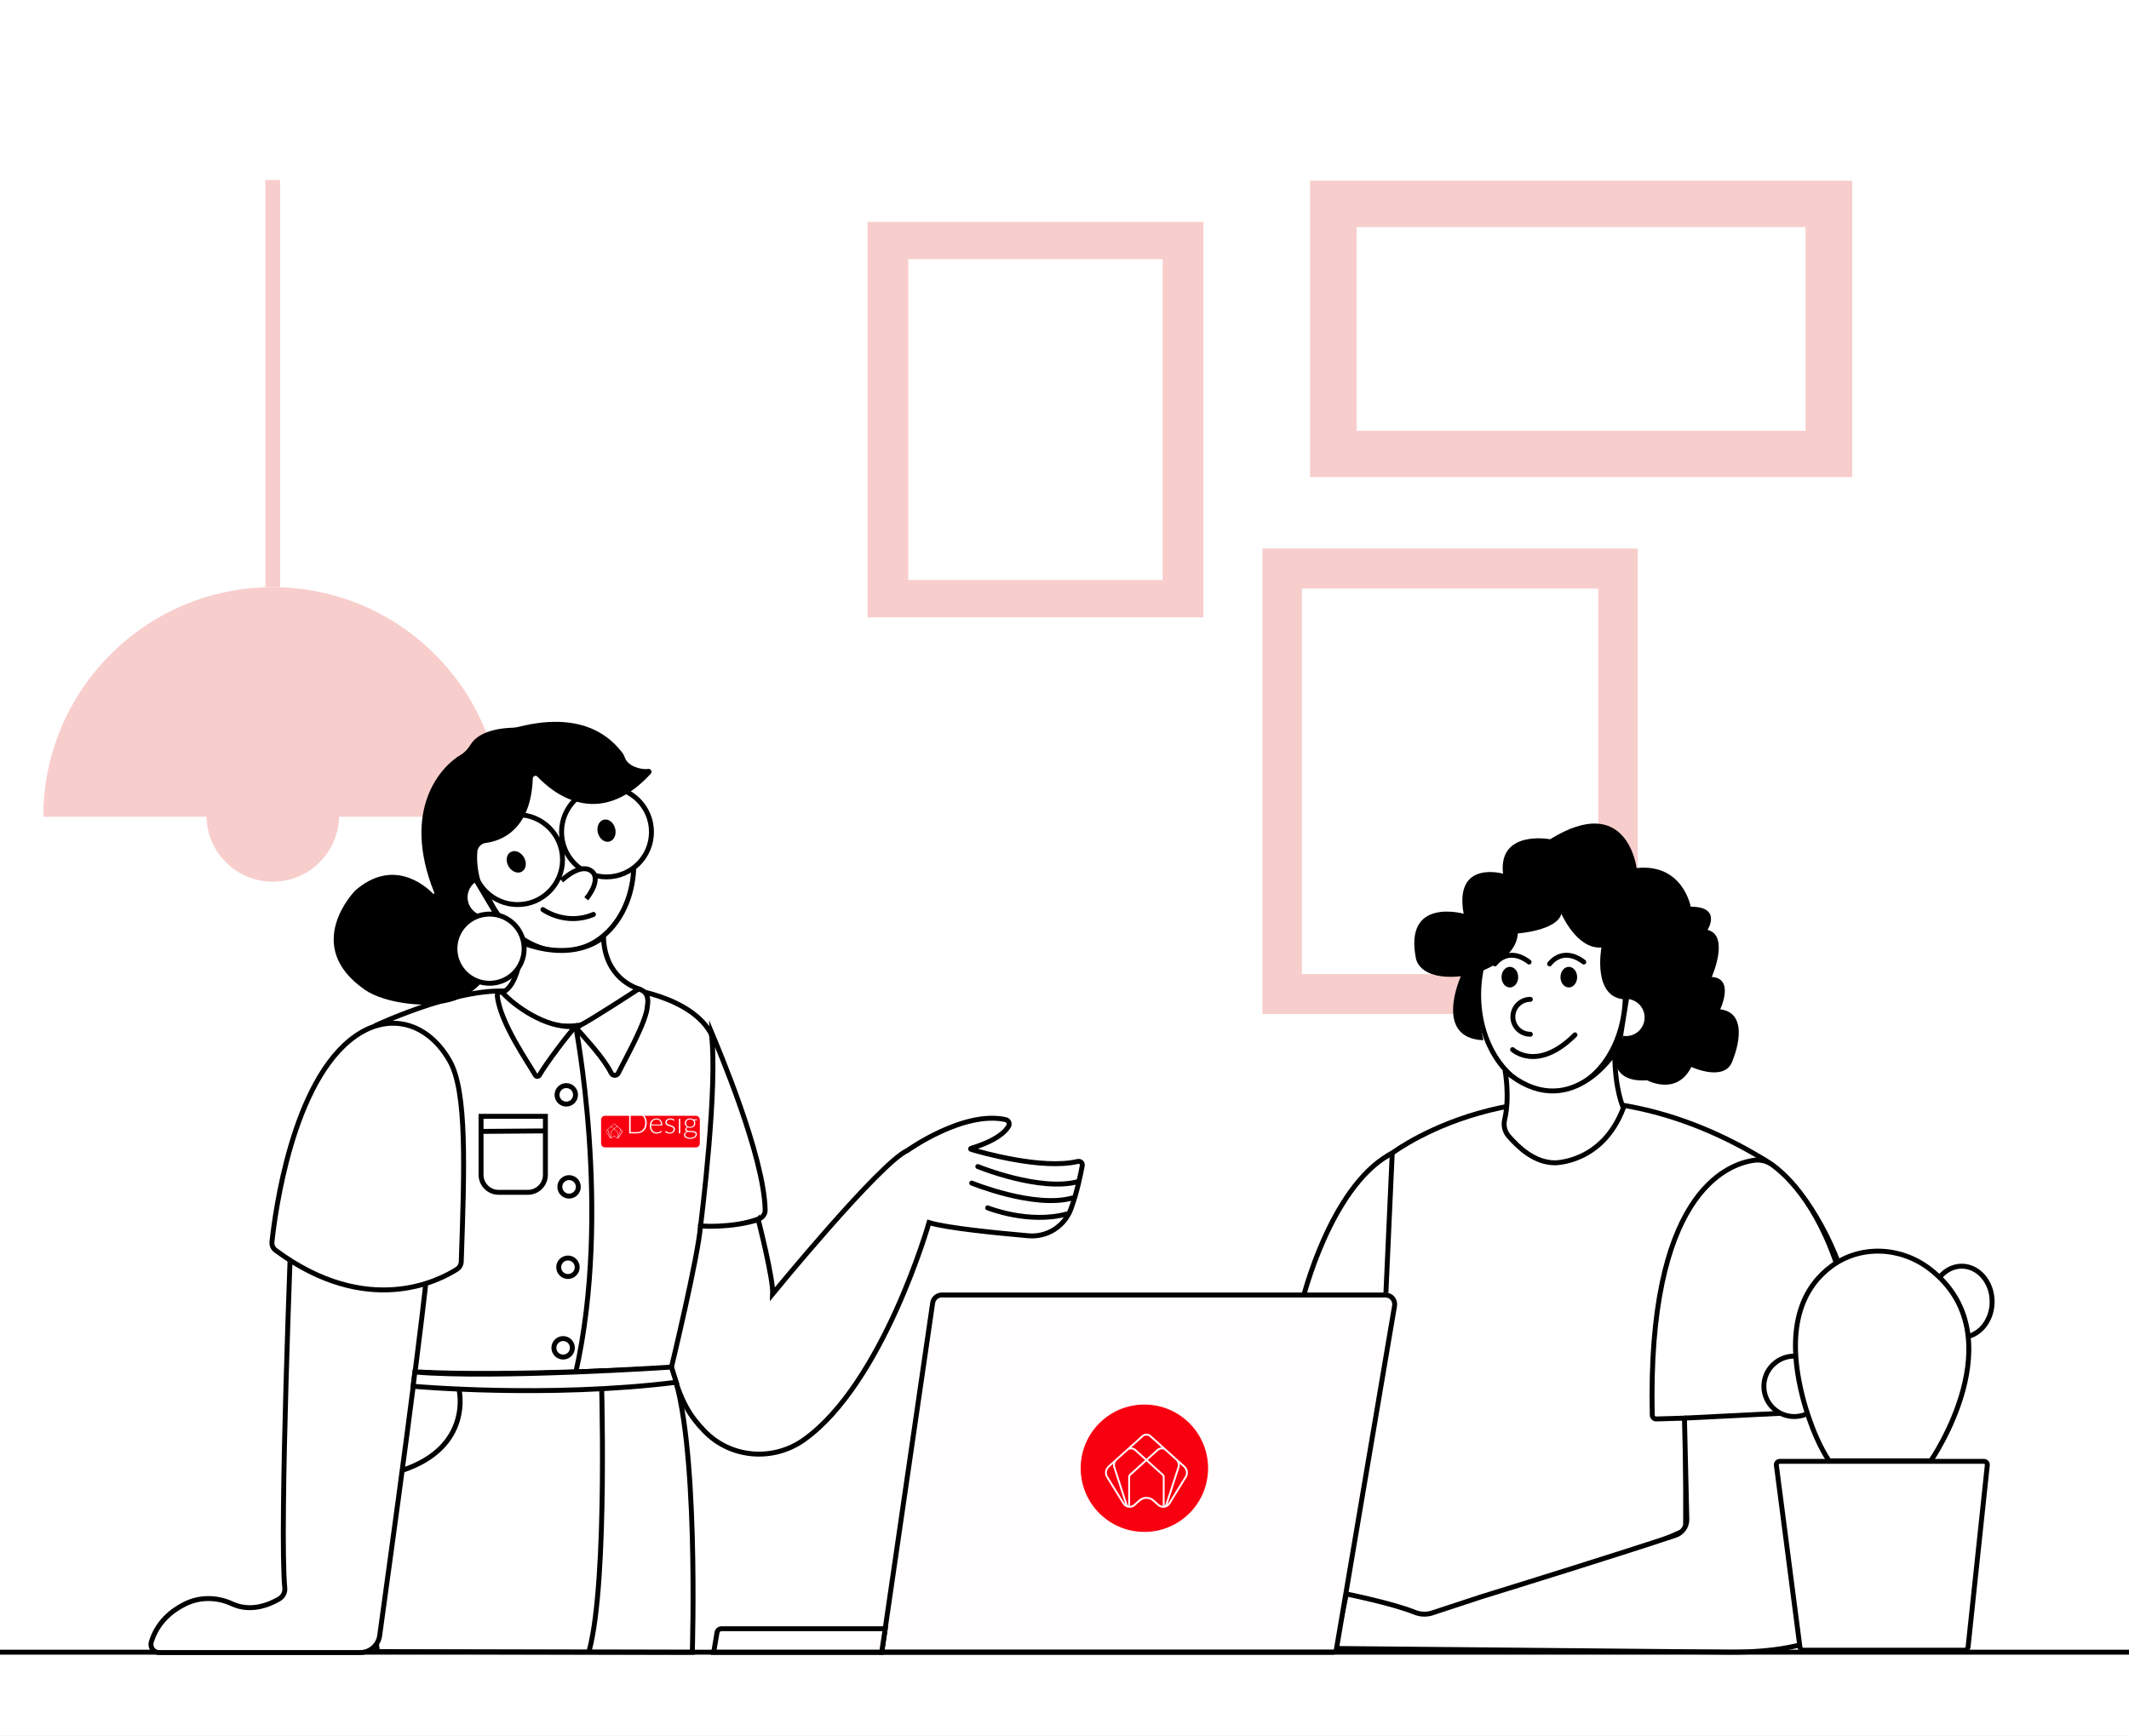
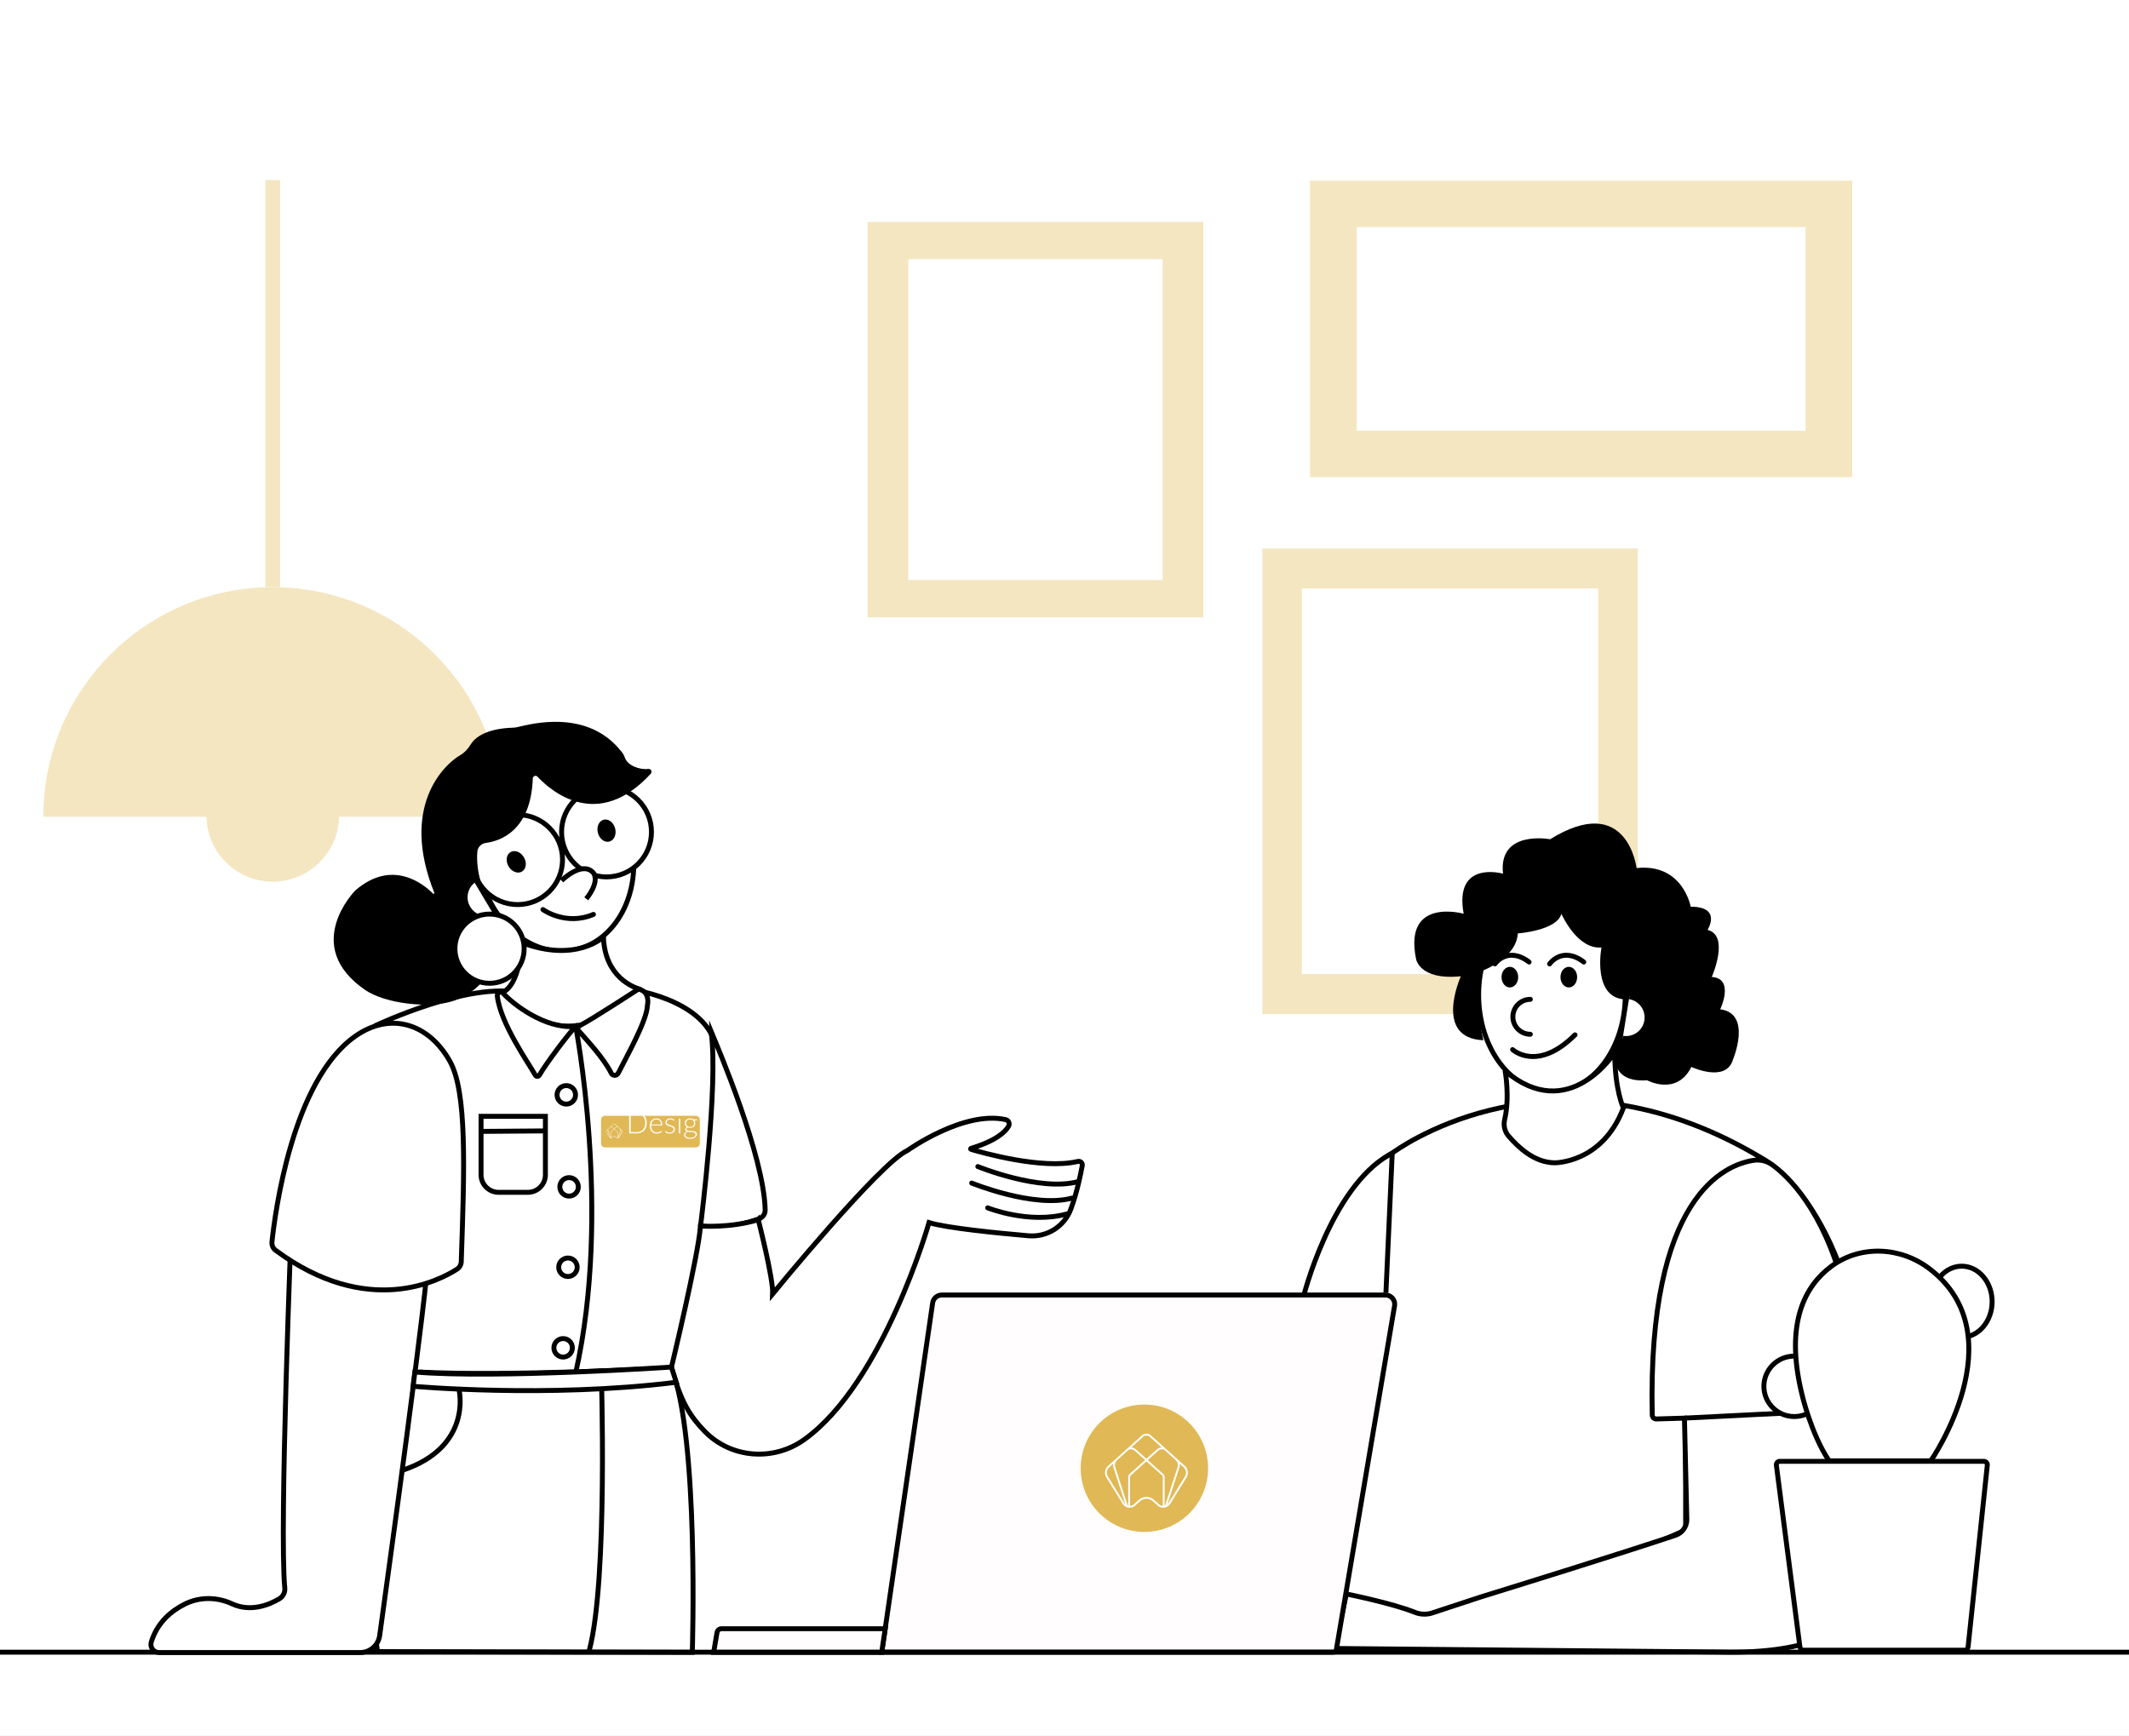
<svg xmlns="http://www.w3.org/2000/svg" width="260" height="212" viewBox="0 0 260 212" fill="none">
  <path d="M0 0H260V212H0V0Z" fill="white" />
  <path d="M45.952 125.232C45.952 125.232 57.528 119.787 63.573 121.328L77.209 120.887C77.209 120.887 87.967 122.37 87.543 129.574L84.863 168.048L46.634 173.014L45.952 125.235V125.232Z" fill="white" stroke="black" stroke-width="0.602" stroke-miterlimit="10" />
-   <path d="M200.007 123.867V67.004H154.17V123.867H200.007Z" fill="#F7CECC" />
+   <path d="M200.007 123.867V67.004H154.17V123.867H200.007Z" fill="#F4E6C1" />
  <path d="M195.183 118.975V71.894H158.992V118.975H195.183Z" fill="white" />
  <path d="M169.63 141.068C169.865 140.933 170.098 140.797 170.321 140.641C172.854 138.879 191.373 127.115 215.267 141.536C215.267 141.536 226.946 147.546 228.078 173.169H205.856V186.89L172.427 201.634L159.501 201.758L159.142 158.545C159.142 158.545 162.449 145.172 169.633 141.071L169.63 141.068Z" fill="white" stroke="black" stroke-width="0.602" stroke-miterlimit="10" />
-   <path d="M226.196 22.073H159.987V58.279H226.196V22.073Z" fill="#F7CECC" />
-   <path d="M146.96 27.105H105.948V75.407H146.96V27.105Z" fill="#F7CECC" />
+   <path d="M226.196 22.073H159.987V58.279H226.196V22.073Z" fill="#F4E6C1" />
+   <path d="M146.96 27.105H105.948V75.407H146.96V27.105Z" fill="#F4E6C1" />
  <path d="M141.982 31.655H110.925V70.858H141.982V31.655Z" fill="white" />
  <path d="M220.5 27.734H165.682V52.619H220.5V27.734Z" fill="white" />
-   <path d="M61.329 99.77C61.329 84.282 48.785 71.726 33.308 71.726C17.831 71.726 5.287 84.282 5.287 99.77H61.326H61.329Z" fill="#F7CECC" />
-   <path d="M41.41 99.6C41.41 104.074 37.782 107.699 33.311 107.699C28.839 107.699 25.212 104.071 25.212 99.6H41.41Z" fill="#F7CECC" />
-   <path d="M33.311 71.723V22" stroke="#F7CECC" stroke-width="1.806" stroke-miterlimit="10" />
+   <path d="M61.329 99.77C61.329 84.282 48.785 71.726 33.308 71.726C17.831 71.726 5.287 84.282 5.287 99.77H61.326H61.329Z" fill="#F4E6C1" />
+   <path d="M41.41 99.6C41.41 104.074 37.782 107.699 33.311 107.699C28.839 107.699 25.212 104.071 25.212 99.6H41.41Z" fill="#F4E6C1" />
+   <path d="M33.311 71.723V22" stroke="#F4E6C1" stroke-width="1.806" stroke-miterlimit="10" />
  <path d="M70.089 116.048C75.208 115.052 78.364 109.135 77.138 102.832C75.912 96.529 70.767 92.227 65.648 93.223C60.529 94.219 57.373 100.136 58.599 106.439C59.825 112.742 64.969 117.044 70.089 116.048Z" fill="white" stroke="black" stroke-width="0.602" stroke-miterlimit="10" />
  <path d="M63.7 115.142C63.7 115.142 63.612 120.443 61.179 121.311C61.179 121.311 68.648 130.627 78.168 120.958C78.206 120.919 78.192 120.852 78.139 120.834C77.436 120.634 73.852 119.381 73.694 114.444C73.694 114.444 70.39 117.66 63.7 115.139V115.142Z" fill="white" stroke="black" stroke-width="0.602" stroke-miterlimit="10" />
  <path d="M51.103 167.595C51.103 167.595 43.413 183.04 46.096 201.747L84.546 201.835C84.546 201.835 85.393 175.473 81.98 167.092C81.98 167.092 62.22 168.177 51.1 167.595H51.103Z" fill="white" stroke="black" stroke-width="0.602" stroke-miterlimit="10" />
  <path d="M73.417 167.154C73.417 167.154 74.282 193.009 71.955 201.632L73.417 167.154Z" fill="white" />
  <path d="M73.417 167.154C73.417 167.154 74.282 193.009 71.955 201.632" stroke="black" stroke-width="0.602" stroke-miterlimit="10" />
  <path d="M86.911 126.147C87.611 127.836 93.304 141.162 93.445 147.793C93.454 148.27 93.168 148.699 92.721 148.867C91.445 149.341 88.609 150.188 85.573 149.758C85.561 149.758 85.552 149.747 85.552 149.735C85.643 149.064 87.714 132.563 86.864 126.162C86.861 126.132 86.899 126.124 86.911 126.15V126.147Z" fill="white" stroke="black" stroke-width="0.602" stroke-miterlimit="10" />
  <path d="M92.6 148.985C92.6 148.985 94.448 156.201 94.36 158.049C94.36 158.049 107.471 142.033 110.816 140.536C110.816 140.536 117.677 135.617 122.822 136.767C123.184 136.847 123.352 137.262 123.166 137.579C122.772 138.256 121.666 139.341 118.58 140.277C118.524 140.295 118.518 140.374 118.577 140.392C119.842 140.771 127.267 142.901 131.627 141.871C131.942 141.798 132.227 142.06 132.171 142.377C131.968 143.478 131.512 145.702 130.786 147.667C129.997 149.806 127.873 151.15 125.602 150.953C121.854 150.626 115.567 150.006 113.455 149.341C113.455 149.341 107.895 168.901 98.231 175.838C94.457 178.547 89.247 178.153 86.022 174.802C84.293 173.005 83.16 171.313 82.001 166.998C82.001 166.998 85.272 153.433 85.546 149.759C85.546 149.759 89.164 150.044 92.597 148.988L92.6 148.985Z" fill="white" stroke="black" stroke-width="0.602" stroke-miterlimit="10" />
  <path d="M189.531 133.372C194.477 133.372 198.486 128.067 198.486 121.523C198.486 114.978 194.477 109.673 189.531 109.673C184.585 109.673 180.576 114.978 180.576 121.523C180.576 128.067 184.585 133.372 189.531 133.372Z" fill="white" stroke="black" stroke-width="0.602" stroke-miterlimit="10" />
  <path d="M170.024 140.853L169.253 157.916" stroke="black" stroke-width="0.602" stroke-miterlimit="10" />
  <path d="M186.889 126.338C185.713 126.338 184.757 125.385 184.757 124.206C184.757 123.026 185.71 122.073 186.889 122.073" stroke="black" stroke-width="0.602" stroke-miterlimit="10" stroke-linecap="round" />
  <path d="M191.587 120.619C192.15 120.619 192.605 120.055 192.605 119.36C192.605 118.665 192.15 118.101 191.587 118.101C191.025 118.101 190.57 118.665 190.57 119.36C190.57 120.055 191.025 120.619 191.587 120.619Z" fill="black" />
  <path d="M184.389 120.619C184.951 120.619 185.407 120.055 185.407 119.36C185.407 118.665 184.951 118.101 184.389 118.101C183.827 118.101 183.371 118.665 183.371 119.36C183.371 120.055 183.827 120.619 184.389 120.619Z" fill="black" />
  <path d="M182.562 117.745C182.562 117.745 184.092 115.518 186.736 117.513" stroke="black" stroke-width="0.602" stroke-miterlimit="10" stroke-linecap="round" />
  <path d="M189.243 117.745C189.243 117.745 190.773 115.518 193.417 117.513" stroke="black" stroke-width="0.602" stroke-miterlimit="10" stroke-linecap="round" />
-   <path d="M84.987 136.299H73.882C73.618 136.299 73.405 136.513 73.405 136.776V139.679C73.405 139.943 73.618 140.156 73.882 140.156H84.987C85.25 140.156 85.464 139.943 85.464 139.679V136.776C85.464 136.513 85.25 136.299 84.987 136.299Z" fill="#F90011" />
+   <path d="M84.987 136.299H73.882C73.618 136.299 73.405 136.513 73.405 136.776V139.679C73.405 139.943 73.618 140.156 73.882 140.156H84.987C85.25 140.156 85.464 139.943 85.464 139.679V136.776C85.464 136.513 85.25 136.299 84.987 136.299Z" fill="#E0B855" />
  <path d="M225.11 157.131C222.589 147.679 218.35 143.678 216.443 142.292C215.793 141.821 214.99 141.618 214.196 141.733C210.695 142.239 201.181 146.072 201.778 172.858C201.784 173.122 202.008 173.337 202.272 173.328L205.709 173.228L206.003 185.643C205.985 186.505 205.432 187.264 204.614 187.538C197.936 189.779 184.151 194.048 180.856 195.066L174.79 197.06C174.122 197.246 173.413 197.201 172.769 196.943C170.006 195.828 164.417 194.707 164.417 194.707L163.025 201.364L209.986 201.8C222.224 202.108 225.028 198.378 225.028 198.378C228.125 194.042 224.254 173.284 224.254 173.284" fill="white" />
  <path d="M225.11 157.131C222.589 147.679 218.35 143.678 216.443 142.292C215.793 141.821 214.99 141.618 214.196 141.733C210.695 142.239 201.181 146.072 201.778 172.858C201.784 173.122 202.008 173.337 202.272 173.328L205.709 173.228L206.003 185.643C205.985 186.505 205.432 187.264 204.614 187.538C197.936 189.779 184.151 194.048 180.856 195.066L174.79 197.06C174.122 197.246 173.413 197.201 172.769 196.943C170.006 195.828 164.417 194.707 164.417 194.707L163.025 201.364L209.986 201.8C222.224 202.108 225.028 198.378 225.028 198.378C228.125 194.042 224.254 173.284 224.254 173.284" stroke="black" stroke-width="0.602" stroke-miterlimit="10" />
  <path d="M107.683 201.82L113.899 159.154C113.979 158.598 114.455 158.187 115.017 158.187H169.194C169.894 158.187 170.427 158.816 170.309 159.507L163.196 201.517C163.166 201.693 163.013 201.82 162.837 201.82H107.686H107.683Z" fill="#FFFDFD" stroke="black" stroke-width="0.602" stroke-miterlimit="10" />
  <path d="M107.671 201.841H87.155L87.564 199.417C87.608 199.149 87.843 198.952 88.114 198.952H108.107L107.671 201.841Z" fill="#FFFDFD" stroke="black" stroke-width="0.602" stroke-miterlimit="10" />
  <path d="M197.542 126.55C197.542 126.55 195.394 132.387 201.148 131.957C201.148 131.957 204.755 133.931 206.556 130.327C206.556 130.327 210.762 132.301 211.621 129.468C211.621 129.468 214.025 123.802 210.077 123.287C210.077 123.287 211.88 119.51 209.047 119.339C209.047 119.339 211.28 114.274 208.533 113.588C208.533 113.588 210.336 110.755 206.473 110.755C206.473 110.755 205.529 105.433 199.863 106.034C199.863 106.034 198.748 96.675 189.305 102.515C189.305 102.515 182.953 101.312 183.553 106.722C183.553 106.722 177.543 105.004 178.746 111.614C178.746 111.614 171.451 109.555 172.91 117.021C172.91 117.021 173.169 119.769 178.405 119.254C178.405 119.254 174.972 126.809 181.153 127.068C181.153 127.068 179.95 121.746 180.638 118.739C180.638 118.739 185.189 117.195 185.36 114.018C185.36 114.018 190.167 113.674 190.681 111.614C190.681 111.614 192.57 115.992 195.574 115.736C195.574 115.736 194.37 122.087 198.666 122.087C198.666 122.087 198.751 125.091 197.551 126.55H197.542Z" fill="black" />
  <path d="M0 201.817H260" stroke="black" stroke-width="0.602" stroke-miterlimit="10" />
  <path d="M183.812 130.819C183.812 130.819 184.403 133.993 183.753 136.75C183.583 137.476 183.759 138.235 184.251 138.797C185.471 140.195 187.389 142.007 189.846 142.039C189.846 142.039 195.709 142.116 198.254 135.329C198.254 135.329 197.198 133.178 197.198 128.56C197.198 128.56 191.635 137.42 183.812 130.822V130.819Z" fill="white" stroke="black" stroke-width="0.602" stroke-miterlimit="10" />
  <path d="M198.166 126.826C199.566 127.053 200.887 126.1 201.113 124.697C201.34 123.296 200.387 121.975 198.983 121.749" fill="white" />
  <path d="M198.166 126.826C199.566 127.053 200.887 126.1 201.113 124.697C201.34 123.296 200.387 121.975 198.983 121.749" stroke="black" stroke-width="0.602" stroke-miterlimit="10" />
  <path d="M63.209 110.497C66.24 110.497 68.698 108.039 68.698 105.007C68.698 101.975 66.24 99.518 63.209 99.518C60.177 99.518 57.719 101.975 57.719 105.007C57.719 108.039 60.177 110.497 63.209 110.497Z" fill="white" stroke="black" stroke-width="0.602" stroke-miterlimit="10" />
  <path d="M74.07 107.116C77.102 107.116 79.559 104.658 79.559 101.627C79.559 98.595 77.102 96.137 74.07 96.137C71.038 96.137 68.58 98.595 68.58 101.627C68.58 104.658 71.038 107.116 74.07 107.116Z" fill="white" stroke="black" stroke-width="0.602" stroke-miterlimit="10" />
  <path d="M63.735 106.47C64.256 106.17 64.369 105.391 63.988 104.731C63.607 104.071 62.876 103.78 62.355 104.081C61.835 104.381 61.722 105.16 62.103 105.82C62.484 106.48 63.215 106.771 63.735 106.47Z" fill="black" />
  <path d="M74.417 102.801C74.999 102.649 75.314 101.928 75.122 101.191C74.93 100.454 74.303 99.979 73.721 100.13C73.14 100.282 72.824 101.002 73.016 101.74C73.208 102.477 73.835 102.952 74.417 102.801Z" fill="black" />
  <path d="M65.636 94.872C67.398 96.74 73.028 101.521 79.471 94.516C79.695 94.272 79.498 93.881 79.171 93.925C78.159 94.063 76.641 93.534 76.309 92.542C76.223 92.292 76.094 92.057 75.926 91.851C74.891 90.571 71.646 86.676 63.306 88.791C63.07 88.85 62.829 88.889 62.585 88.894C61.579 88.915 58.561 89.13 57.452 90.977C57.145 91.489 56.739 91.93 56.225 92.231C54.095 93.469 48.864 98.647 53.036 109.049C53.074 109.146 52.956 109.228 52.883 109.155C51.727 107.993 47.905 104.86 43.389 108.77C43.389 108.77 36.732 115.492 44.569 120.911C47.064 122.634 52.553 123.232 55.422 122.243C58.293 121.255 61.205 118.704 60.87 112.376L59.27 109.414C59.27 109.414 58.066 106.69 58.293 104.042C58.34 103.486 58.767 103.042 59.322 102.968C61.061 102.742 64.838 101.512 65.065 95.096C65.077 94.796 65.439 94.655 65.642 94.869L65.636 94.872Z" fill="black" />
-   <path d="M139.755 187.126C144.051 187.126 147.534 183.643 147.534 179.348C147.534 175.052 144.051 171.569 139.755 171.569C135.459 171.569 131.977 175.052 131.977 179.348C131.977 183.643 135.459 187.126 139.755 187.126Z" fill="#F90011" />
+   <path d="M139.755 187.126C144.051 187.126 147.534 183.643 147.534 179.348C147.534 175.052 144.051 171.569 139.755 171.569C135.459 171.569 131.977 175.052 131.977 179.348C131.977 183.643 135.459 187.126 139.755 187.126Z" fill="#E0B855" />
  <path d="M119.415 142.498C119.415 142.498 127.017 145.61 131.686 144.331L119.415 142.498Z" fill="white" />
  <path d="M119.415 142.498C119.415 142.498 127.017 145.61 131.686 144.331" stroke="black" stroke-width="0.602" stroke-miterlimit="10" stroke-linecap="round" />
  <path d="M118.668 144.513C118.668 144.513 126.27 147.626 130.938 146.346L118.668 144.513Z" fill="white" />
  <path d="M118.668 144.513C118.668 144.513 126.27 147.626 130.938 146.346" stroke="black" stroke-width="0.602" stroke-miterlimit="10" stroke-linecap="round" />
  <path d="M120.618 147.54C120.618 147.54 125.634 149.564 130.306 148.282L120.618 147.54Z" fill="white" />
  <path d="M120.618 147.54C120.618 147.54 125.634 149.564 130.306 148.282" stroke="black" stroke-width="0.602" stroke-miterlimit="10" stroke-linecap="round" />
  <path d="M35.602 149.164C35.602 149.164 34.093 186.869 34.779 193.983C34.832 194.518 34.561 195.033 34.096 195.307C32.931 195.995 30.645 196.978 28.327 195.907C26.5 195.06 24.388 195.039 22.585 195.936C20.92 196.766 19.216 198.175 18.475 200.567C18.275 201.208 18.749 201.861 19.419 201.861C23.782 201.861 38.494 201.861 43.99 201.861C45.19 201.861 46.205 200.976 46.367 199.784C47.523 191.297 51.986 159.399 52.533 151.217C52.533 151.217 41.754 153.1 35.608 149.158L35.602 149.164Z" fill="white" stroke="black" stroke-width="0.602" stroke-miterlimit="10" />
  <path d="M68.577 107.569C68.577 107.569 71.007 105.163 72.384 106.537C72.384 106.537 73.452 107.422 71.599 109.793" fill="white" />
  <path d="M68.577 107.569C68.577 107.569 71.007 105.163 72.384 106.537C72.384 106.537 73.452 107.422 71.599 109.793" stroke="black" stroke-width="0.602" stroke-miterlimit="10" />
  <path d="M75.408 139.038H75.405C75.358 139.038 75.311 139.021 75.276 138.988L75.158 138.882C75.117 138.844 75.061 138.824 75.005 138.824C74.949 138.824 74.893 138.844 74.852 138.882L74.735 138.988C74.696 139.021 74.649 139.038 74.599 139.038H74.585C74.585 139.038 74.585 139.038 74.582 139.038C74.573 139.038 74.564 139.038 74.558 139.032H74.552L74.537 139.027C74.499 139.009 74.467 138.985 74.446 138.95C74.373 138.835 74.246 138.626 74.055 138.318C73.999 138.226 74.017 138.112 74.096 138.041L74.908 137.309C74.967 137.256 75.064 137.256 75.123 137.309L75.935 138.041C76.014 138.112 76.029 138.229 75.976 138.318C75.791 138.615 75.655 138.835 75.585 138.95C75.564 138.982 75.535 139.009 75.496 139.027C75.496 139.027 75.496 139.027 75.494 139.027L75.476 139.032C75.476 139.032 75.47 139.032 75.467 139.032C75.458 139.032 75.449 139.035 75.444 139.038C75.444 139.038 75.444 139.038 75.441 139.038H75.426H75.408ZM75.002 137.926L74.626 138.265C74.626 138.265 74.617 138.276 74.614 138.285C74.614 138.291 74.614 138.297 74.614 138.303V138.991C74.649 138.991 74.679 138.977 74.705 138.953L74.823 138.847C74.873 138.803 74.938 138.776 75.005 138.776C75.073 138.776 75.138 138.803 75.188 138.847L75.305 138.953C75.332 138.977 75.364 138.988 75.397 138.991V138.303C75.397 138.303 75.397 138.285 75.391 138.279C75.391 138.273 75.385 138.27 75.382 138.268L75.005 137.929L75.002 137.926ZM74.555 138.985C74.555 138.985 74.561 138.985 74.567 138.985V138.3C74.567 138.3 74.567 138.276 74.573 138.265C74.579 138.253 74.585 138.241 74.596 138.232L74.97 137.897L74.726 137.676C74.726 137.676 74.705 137.659 74.693 137.653C74.693 137.653 74.688 137.653 74.685 137.65C74.682 137.65 74.679 137.65 74.676 137.647C74.673 137.647 74.67 137.647 74.667 137.647C74.664 137.647 74.661 137.647 74.658 137.647C74.652 137.647 74.652 137.647 74.649 137.647C74.643 137.647 74.643 137.647 74.64 137.647L74.585 137.659L74.305 137.909L74.302 137.912C74.299 137.915 74.293 137.92 74.29 137.926L74.281 137.941C74.281 137.941 74.279 137.947 74.276 137.95C74.276 137.953 74.273 137.959 74.27 137.962C74.27 137.965 74.27 137.967 74.267 137.97L74.261 137.985C74.261 137.985 74.261 137.991 74.261 137.994C74.261 138.006 74.261 138.015 74.261 138.026V138.035L74.246 138.041H74.261C74.261 138.041 74.267 138.068 74.27 138.079L74.567 138.994L74.555 138.985ZM75.035 137.897L75.408 138.232C75.408 138.232 75.423 138.25 75.429 138.259C75.435 138.273 75.438 138.288 75.438 138.303V138.988C75.438 138.988 75.447 138.988 75.449 138.988L75.747 138.073C75.747 138.073 75.747 138.068 75.749 138.062C75.749 138.056 75.749 138.053 75.749 138.05V138.017C75.749 138.017 75.752 137.997 75.749 137.988C75.749 137.985 75.749 137.982 75.749 137.979C75.744 137.956 75.735 137.935 75.72 137.917C75.72 137.915 75.714 137.912 75.711 137.909C75.711 137.909 75.708 137.906 75.705 137.903L75.423 137.65V137.635L75.417 137.65L75.37 137.641H75.361H75.349C75.349 137.641 75.344 137.641 75.341 137.644C75.335 137.644 75.332 137.644 75.329 137.644C75.326 137.644 75.323 137.644 75.32 137.647C75.305 137.653 75.291 137.662 75.276 137.673L75.032 137.894L75.035 137.897ZM75.797 137.982C75.797 137.982 75.797 138 75.797 138.012V138.02C75.797 138.02 75.797 138.029 75.797 138.035V138.05C75.797 138.05 75.794 138.059 75.794 138.062C75.794 138.07 75.788 138.079 75.785 138.088L75.502 138.956C75.502 138.956 75.52 138.935 75.529 138.924C75.602 138.809 75.738 138.588 75.92 138.291C75.964 138.22 75.95 138.126 75.888 138.07L75.794 137.985L75.797 137.982ZM74.205 137.982L74.111 138.067C74.049 138.123 74.034 138.218 74.079 138.288C74.27 138.597 74.399 138.806 74.47 138.921C74.47 138.921 74.484 138.944 74.496 138.953L74.214 138.085C74.214 138.085 74.214 138.082 74.214 138.079L74.205 138.047C74.205 138.047 74.205 138.041 74.205 138.038V138.02C74.205 138.02 74.205 138.017 74.205 138.015V138.006C74.205 138.006 74.205 137.988 74.205 137.982ZM74.638 137.594C74.638 137.594 74.652 137.594 74.661 137.594H74.664C74.664 137.594 74.673 137.594 74.676 137.597H74.679C74.679 137.597 74.688 137.6 74.69 137.603C74.699 137.603 74.702 137.609 74.708 137.612C74.714 137.614 74.717 137.617 74.723 137.62H74.726C74.726 137.62 74.732 137.626 74.735 137.629H74.737C74.737 137.629 74.746 137.638 74.749 137.641L74.999 137.865L75.249 137.641C75.249 137.641 75.255 137.635 75.258 137.632H75.261C75.261 137.632 75.264 137.626 75.267 137.623L75.293 137.609C75.293 137.609 75.302 137.606 75.305 137.603L75.332 137.594H75.338H75.344C75.344 137.594 75.349 137.594 75.355 137.594H75.358C75.358 137.594 75.361 137.594 75.364 137.594L75.079 137.335C75.038 137.297 74.967 137.297 74.926 137.335L74.64 137.594H74.638Z" fill="white" />
  <path d="M78.986 137.165C78.986 137.363 78.956 137.54 78.897 137.698C78.838 137.856 78.755 137.99 78.648 138.101C78.541 138.211 78.412 138.296 78.261 138.355C78.112 138.414 77.947 138.444 77.767 138.444H76.833V135.889H77.767C77.947 135.889 78.112 135.918 78.261 135.977C78.412 136.036 78.541 136.121 78.648 136.232C78.755 136.342 78.838 136.477 78.897 136.634C78.956 136.792 78.986 136.969 78.986 137.165ZM78.794 137.165C78.794 136.987 78.769 136.828 78.72 136.688C78.671 136.549 78.601 136.431 78.511 136.335C78.42 136.238 78.312 136.165 78.186 136.114C78.059 136.064 77.92 136.038 77.767 136.038H77.019V138.294H77.767C77.92 138.294 78.059 138.268 78.186 138.218C78.312 138.167 78.42 138.094 78.511 137.998C78.601 137.901 78.671 137.783 78.72 137.644C78.769 137.504 78.794 137.345 78.794 137.165ZM80.728 137.364C80.728 137.267 80.714 137.181 80.686 137.106C80.66 137.029 80.622 136.964 80.573 136.911C80.523 136.858 80.464 136.817 80.396 136.79C80.328 136.761 80.254 136.746 80.172 136.746C80.079 136.746 79.996 136.761 79.923 136.79C79.849 136.818 79.785 136.86 79.731 136.914C79.678 136.968 79.635 137.033 79.603 137.109C79.57 137.185 79.549 137.27 79.538 137.364H80.728ZM79.529 137.474V137.508C79.529 137.643 79.545 137.762 79.576 137.864C79.607 137.966 79.652 138.052 79.71 138.122C79.767 138.191 79.837 138.243 79.919 138.277C80.001 138.312 80.092 138.33 80.194 138.33C80.284 138.33 80.362 138.32 80.428 138.301C80.494 138.28 80.55 138.258 80.594 138.234C80.64 138.209 80.676 138.187 80.703 138.167C80.729 138.147 80.748 138.137 80.76 138.137C80.776 138.137 80.788 138.143 80.797 138.155L80.844 138.212C80.815 138.249 80.776 138.282 80.728 138.314C80.681 138.345 80.628 138.372 80.569 138.395C80.511 138.417 80.449 138.434 80.381 138.447C80.315 138.46 80.248 138.467 80.181 138.467C80.058 138.467 79.946 138.446 79.845 138.404C79.744 138.361 79.657 138.298 79.585 138.216C79.513 138.134 79.457 138.034 79.417 137.916C79.379 137.797 79.359 137.661 79.359 137.508C79.359 137.379 79.377 137.261 79.413 137.153C79.451 137.043 79.504 136.949 79.572 136.871C79.642 136.791 79.727 136.729 79.827 136.685C79.928 136.64 80.042 136.618 80.17 136.618C80.271 136.618 80.365 136.635 80.452 136.67C80.538 136.705 80.614 136.756 80.677 136.824C80.741 136.89 80.791 136.972 80.827 137.069C80.865 137.167 80.883 137.279 80.883 137.405C80.883 137.432 80.88 137.45 80.872 137.459C80.865 137.469 80.853 137.474 80.836 137.474H79.529ZM82.339 136.869C82.329 136.886 82.315 136.894 82.297 136.894C82.284 136.894 82.267 136.887 82.246 136.873C82.226 136.857 82.198 136.84 82.163 136.822C82.13 136.803 82.088 136.786 82.037 136.772C81.987 136.756 81.925 136.748 81.853 136.748C81.788 136.748 81.728 136.758 81.674 136.777C81.621 136.795 81.575 136.82 81.537 136.851C81.5 136.882 81.471 136.919 81.45 136.961C81.43 137.002 81.419 137.045 81.419 137.091C81.419 137.148 81.434 137.195 81.463 137.232C81.492 137.269 81.529 137.301 81.575 137.328C81.622 137.354 81.675 137.377 81.736 137.396C81.796 137.416 81.856 137.435 81.918 137.454C81.981 137.473 82.042 137.495 82.102 137.519C82.162 137.542 82.215 137.571 82.261 137.606C82.308 137.641 82.346 137.683 82.375 137.734C82.404 137.785 82.418 137.846 82.418 137.918C82.418 137.996 82.404 138.069 82.376 138.137C82.349 138.204 82.308 138.262 82.254 138.312C82.201 138.361 82.135 138.4 82.057 138.429C81.979 138.458 81.889 138.472 81.788 138.472C81.662 138.472 81.552 138.453 81.461 138.413C81.37 138.372 81.288 138.319 81.216 138.254L81.255 138.193C81.261 138.183 81.268 138.176 81.275 138.171C81.284 138.166 81.294 138.164 81.308 138.164C81.323 138.164 81.342 138.173 81.364 138.193C81.386 138.212 81.416 138.233 81.454 138.256C81.491 138.277 81.537 138.298 81.591 138.317C81.646 138.336 81.714 138.346 81.795 138.346C81.871 138.346 81.938 138.336 81.996 138.315C82.053 138.294 82.102 138.265 82.14 138.229C82.178 138.193 82.207 138.15 82.227 138.102C82.247 138.053 82.257 138.001 82.257 137.947C82.257 137.887 82.243 137.837 82.214 137.797C82.185 137.757 82.147 137.724 82.1 137.696C82.053 137.668 82 137.645 81.94 137.626C81.881 137.606 81.82 137.587 81.757 137.568C81.695 137.549 81.633 137.528 81.573 137.505C81.514 137.482 81.461 137.453 81.414 137.418C81.367 137.383 81.329 137.341 81.3 137.292C81.271 137.241 81.257 137.178 81.257 137.104C81.257 137.04 81.271 136.979 81.299 136.92C81.326 136.861 81.365 136.809 81.416 136.764C81.468 136.72 81.53 136.684 81.604 136.658C81.677 136.631 81.76 136.618 81.851 136.618C81.961 136.618 82.058 136.634 82.142 136.665C82.227 136.696 82.305 136.744 82.375 136.809L82.339 136.869ZM83.076 136.647V138.444H82.905V136.647H83.076ZM83.15 136.028C83.15 136.049 83.146 136.07 83.136 136.089C83.128 136.107 83.116 136.123 83.102 136.138C83.087 136.152 83.07 136.164 83.051 136.172C83.032 136.18 83.011 136.185 82.99 136.185C82.968 136.185 82.948 136.18 82.928 136.172C82.909 136.164 82.892 136.152 82.878 136.138C82.863 136.123 82.852 136.107 82.844 136.089C82.835 136.07 82.831 136.049 82.831 136.028C82.831 136.006 82.835 135.985 82.844 135.966C82.852 135.946 82.863 135.928 82.878 135.914C82.892 135.899 82.909 135.888 82.928 135.879C82.948 135.871 82.968 135.867 82.99 135.867C83.011 135.867 83.032 135.871 83.051 135.879C83.07 135.888 83.087 135.899 83.102 135.914C83.116 135.928 83.128 135.946 83.136 135.966C83.146 135.985 83.15 136.006 83.15 136.028ZM84.276 137.649C84.353 137.649 84.422 137.638 84.482 137.617C84.542 137.594 84.593 137.562 84.634 137.523C84.674 137.483 84.706 137.435 84.728 137.38C84.749 137.325 84.76 137.263 84.76 137.196C84.76 137.128 84.749 137.067 84.726 137.012C84.704 136.955 84.672 136.907 84.63 136.867C84.589 136.827 84.538 136.797 84.478 136.775C84.419 136.753 84.352 136.743 84.276 136.743C84.2 136.743 84.132 136.753 84.072 136.775C84.013 136.797 83.962 136.827 83.92 136.867C83.879 136.907 83.848 136.955 83.826 137.012C83.805 137.067 83.794 137.128 83.794 137.196C83.794 137.263 83.805 137.325 83.826 137.38C83.848 137.435 83.879 137.483 83.92 137.523C83.962 137.562 84.013 137.594 84.072 137.617C84.132 137.638 84.2 137.649 84.276 137.649ZM84.948 138.565C84.948 138.508 84.933 138.463 84.903 138.429C84.874 138.394 84.835 138.367 84.785 138.348C84.736 138.329 84.679 138.315 84.614 138.308C84.55 138.3 84.483 138.294 84.412 138.29C84.342 138.287 84.271 138.283 84.2 138.279C84.129 138.276 84.062 138.268 84 138.258C83.954 138.276 83.912 138.297 83.873 138.321C83.835 138.344 83.802 138.37 83.774 138.4C83.746 138.43 83.725 138.463 83.709 138.498C83.693 138.534 83.686 138.572 83.686 138.613C83.686 138.666 83.699 138.715 83.725 138.76C83.753 138.805 83.793 138.844 83.844 138.877C83.897 138.911 83.962 138.937 84.038 138.956C84.114 138.976 84.201 138.985 84.299 138.985C84.391 138.985 84.476 138.975 84.554 138.955C84.634 138.934 84.702 138.905 84.76 138.868C84.819 138.831 84.865 138.786 84.897 138.734C84.931 138.683 84.948 138.626 84.948 138.565ZM85.135 136.726V136.786C85.135 136.812 85.119 136.829 85.085 136.835L84.811 136.855C84.844 136.9 84.87 136.951 84.888 137.008C84.906 137.065 84.915 137.126 84.915 137.192C84.915 137.279 84.9 137.358 84.868 137.429C84.838 137.499 84.795 137.559 84.738 137.609C84.683 137.659 84.615 137.697 84.536 137.725C84.458 137.753 84.371 137.766 84.276 137.766C84.174 137.766 84.08 137.751 83.996 137.72C83.946 137.748 83.905 137.783 83.875 137.822C83.846 137.861 83.832 137.899 83.832 137.938C83.832 137.99 83.85 138.029 83.886 138.057C83.923 138.085 83.972 138.105 84.03 138.119C84.091 138.131 84.159 138.138 84.234 138.142C84.311 138.146 84.39 138.15 84.469 138.155C84.549 138.158 84.626 138.166 84.702 138.176C84.779 138.187 84.847 138.206 84.906 138.234C84.966 138.261 85.015 138.299 85.051 138.348C85.088 138.396 85.107 138.46 85.107 138.541C85.107 138.616 85.088 138.687 85.051 138.756C85.013 138.825 84.959 138.885 84.888 138.938C84.818 138.991 84.734 139.033 84.634 139.065C84.534 139.097 84.422 139.114 84.298 139.114C84.171 139.114 84.061 139.1 83.965 139.074C83.87 139.049 83.79 139.014 83.725 138.969C83.662 138.926 83.613 138.875 83.581 138.817C83.548 138.76 83.532 138.698 83.532 138.633C83.532 138.538 83.563 138.457 83.626 138.389C83.689 138.321 83.774 138.267 83.882 138.229C83.822 138.208 83.773 138.179 83.736 138.14C83.7 138.101 83.682 138.047 83.682 137.98C83.682 137.954 83.687 137.928 83.696 137.9C83.706 137.872 83.721 137.845 83.74 137.819C83.759 137.791 83.782 137.765 83.81 137.741C83.838 137.717 83.869 137.695 83.904 137.676C83.819 137.627 83.752 137.561 83.704 137.479C83.657 137.397 83.633 137.302 83.633 137.192C83.633 137.106 83.648 137.027 83.678 136.957C83.71 136.886 83.754 136.826 83.81 136.775C83.867 136.725 83.934 136.685 84.012 136.658C84.092 136.63 84.18 136.616 84.276 136.616C84.356 136.616 84.428 136.626 84.495 136.645C84.562 136.664 84.622 136.691 84.675 136.726H85.135ZM76.916 140.961C76.999 140.858 77.095 140.775 77.203 140.712C77.313 140.649 77.434 140.618 77.568 140.618C77.667 140.618 77.754 140.634 77.828 140.665C77.904 140.696 77.967 140.741 78.016 140.8C78.065 140.859 78.103 140.93 78.128 141.013C78.153 141.097 78.166 141.19 78.166 141.295V142.444H77.993V141.295C77.993 141.127 77.954 140.995 77.877 140.9C77.8 140.803 77.683 140.755 77.525 140.755C77.408 140.755 77.299 140.785 77.196 140.846C77.095 140.905 77.005 140.987 76.925 141.093V142.444H76.752V140.647H76.848C76.878 140.647 76.895 140.662 76.9 140.692L76.916 140.961ZM79.998 141.364C79.998 141.267 79.984 141.181 79.956 141.106C79.93 141.029 79.892 140.964 79.843 140.911C79.793 140.858 79.734 140.817 79.666 140.79C79.598 140.761 79.524 140.746 79.442 140.746C79.349 140.746 79.266 140.761 79.193 140.79C79.119 140.818 79.055 140.86 79.001 140.914C78.948 140.968 78.906 141.033 78.873 141.109C78.841 141.185 78.819 141.27 78.808 141.364H79.998ZM78.799 141.474V141.508C78.799 141.643 78.815 141.762 78.846 141.864C78.877 141.966 78.922 142.052 78.98 142.122C79.037 142.191 79.107 142.243 79.189 142.277C79.271 142.312 79.362 142.33 79.463 142.33C79.554 142.33 79.632 142.32 79.698 142.301C79.764 142.28 79.82 142.258 79.864 142.234C79.91 142.209 79.946 142.187 79.973 142.167C79.999 142.147 80.018 142.137 80.03 142.137C80.046 142.137 80.058 142.143 80.067 142.155L80.114 142.212C80.085 142.249 80.046 142.282 79.998 142.314C79.951 142.345 79.898 142.372 79.839 142.395C79.781 142.417 79.719 142.434 79.651 142.447C79.585 142.46 79.518 142.467 79.451 142.467C79.328 142.467 79.216 142.446 79.115 142.404C79.014 142.361 78.927 142.298 78.855 142.216C78.783 142.134 78.727 142.034 78.687 141.916C78.648 141.797 78.629 141.661 78.629 141.508C78.629 141.379 78.647 141.261 78.683 141.153C78.721 141.043 78.774 140.949 78.842 140.871C78.912 140.791 78.997 140.729 79.097 140.685C79.198 140.64 79.312 140.618 79.44 140.618C79.541 140.618 79.635 140.635 79.722 140.67C79.808 140.705 79.884 140.756 79.947 140.824C80.011 140.89 80.061 140.972 80.097 141.069C80.135 141.167 80.153 141.279 80.153 141.405C80.153 141.432 80.15 141.45 80.142 141.459C80.135 141.469 80.123 141.474 80.106 141.474H78.799ZM80.785 141.08C80.813 141.007 80.844 140.942 80.879 140.885C80.915 140.827 80.956 140.779 81.002 140.739C81.049 140.699 81.101 140.669 81.157 140.649C81.215 140.627 81.279 140.616 81.349 140.616C81.386 140.616 81.423 140.62 81.459 140.627C81.495 140.633 81.527 140.645 81.554 140.661L81.54 140.781C81.534 140.8 81.522 140.809 81.506 140.809C81.491 140.809 81.469 140.805 81.439 140.797C81.41 140.788 81.371 140.784 81.323 140.784C81.254 140.784 81.192 140.795 81.137 140.817C81.084 140.837 81.036 140.868 80.993 140.911C80.951 140.953 80.913 141.005 80.881 141.068C80.85 141.129 80.821 141.2 80.794 141.281V142.444H80.621V140.647H80.713C80.733 140.647 80.748 140.651 80.756 140.66C80.765 140.668 80.77 140.682 80.772 140.703L80.785 141.08Z" fill="white" />
  <path d="M58.058 107.393C56.837 108.12 56.437 109.697 57.163 110.917C57.89 112.138 59.467 112.538 60.688 111.812L58.06 107.393H58.058Z" fill="white" stroke="black" stroke-width="0.602" stroke-miterlimit="10" />
  <path d="M59.784 120.11C62.119 120.11 64.012 118.218 64.012 115.883C64.012 113.548 62.119 111.656 59.784 111.656C57.45 111.656 55.557 113.548 55.557 115.883C55.557 118.218 57.45 120.11 59.784 120.11Z" fill="white" stroke="black" stroke-width="0.602" stroke-miterlimit="10" />
  <path d="M205.708 173.225C205.708 173.225 223.351 172.328 225.987 172.246L205.708 173.225Z" fill="white" />
  <path d="M205.708 173.225C205.708 173.225 223.351 172.328 225.987 172.246" stroke="black" stroke-width="0.602" stroke-miterlimit="10" />
  <path d="M239.572 163.344C241.622 163.344 243.285 161.401 243.285 159.005C243.285 156.608 241.622 154.666 239.572 154.666C237.522 154.666 235.859 156.608 235.859 159.005C235.859 161.401 237.522 163.344 239.572 163.344Z" fill="white" stroke="black" stroke-width="0.602" stroke-miterlimit="10" />
  <path d="M219.123 173.034C221.174 173.034 222.836 171.381 222.836 169.342C222.836 167.303 221.174 165.65 219.123 165.65C217.073 165.65 215.411 167.303 215.411 169.342C215.411 171.381 217.073 173.034 219.123 173.034Z" fill="white" stroke="black" stroke-width="0.602" stroke-miterlimit="10" />
  <path d="M217.352 178.506H242.276C242.526 178.506 242.723 178.724 242.696 178.974L240.346 201.197C240.322 201.411 240.143 201.573 239.925 201.573H220.232C220.021 201.573 219.841 201.414 219.815 201.205L216.935 178.983C216.902 178.73 217.099 178.506 217.352 178.506Z" fill="white" stroke="black" stroke-width="0.602" stroke-miterlimit="10" />
  <path d="M235.797 178.444C235.797 178.444 246.32 163.22 235.683 155.016C232.147 152.288 227.216 152.032 223.633 154.695C220.503 157.022 217.908 161.538 220.056 170.304C220.056 170.304 221.129 175.047 223.365 178.444H235.8H235.797Z" fill="white" stroke="black" stroke-width="0.602" stroke-miterlimit="10" />
  <path d="M142.076 184.172C142.076 184.172 142.068 184.172 142.065 184.172H142.05C141.803 184.172 141.567 184.081 141.385 183.916L140.791 183.381C140.576 183.187 140.297 183.081 140.008 183.078C139.72 183.078 139.441 183.187 139.226 183.381L138.632 183.916C138.443 184.087 138.202 184.175 137.946 184.172C137.94 184.172 137.937 184.172 137.931 184.172L137.855 184.166C137.855 184.166 137.843 184.166 137.837 184.163C137.796 184.157 137.755 184.149 137.711 184.14C137.699 184.14 137.687 184.14 137.672 184.137L137.596 184.104C137.596 184.104 137.593 184.104 137.59 184.104C137.587 184.104 137.581 184.102 137.578 184.099C137.378 184.013 137.219 183.881 137.111 183.707C136.743 183.116 136.09 182.06 135.113 180.477C134.831 180.018 134.916 179.424 135.316 179.062L139.464 175.329C139.761 175.061 140.252 175.061 140.553 175.329L144.701 179.062C145.101 179.424 145.186 180.018 144.904 180.477C143.965 181.998 143.274 183.113 142.906 183.707C142.8 183.878 142.647 184.01 142.45 184.096C142.444 184.099 142.438 184.102 142.432 184.104L142.341 184.14C142.341 184.14 142.315 184.146 142.3 184.143C142.259 184.152 142.218 184.16 142.176 184.166C142.171 184.166 142.165 184.166 142.159 184.169L142.082 184.175C142.082 184.175 142.079 184.175 142.076 184.175V184.172ZM140.005 178.506L138.084 180.236C138.058 180.262 138.034 180.298 138.023 180.342C138.014 180.371 138.008 180.398 138.008 180.427V183.943C138.181 183.931 138.346 183.863 138.476 183.746L139.07 183.21C139.326 182.978 139.658 182.851 140.005 182.851C140.352 182.851 140.682 182.981 140.941 183.21L141.535 183.746C141.665 183.863 141.829 183.931 142.003 183.943V180.427C142.003 180.383 141.994 180.339 141.973 180.301C141.962 180.274 141.944 180.251 141.926 180.233L140.008 178.503L140.005 178.506ZM137.725 183.907C137.743 183.913 137.764 183.916 137.781 183.922V180.427C137.781 180.362 137.793 180.301 137.817 180.239C137.843 180.174 137.881 180.115 137.928 180.068L139.835 178.35L138.584 177.218C138.531 177.171 138.476 177.132 138.417 177.103H138.411C138.396 177.097 138.381 177.088 138.367 177.082C138.349 177.076 138.334 177.071 138.32 177.065C138.302 177.059 138.287 177.056 138.273 177.053C138.252 177.047 138.237 177.044 138.223 177.044C138.199 177.041 138.187 177.038 138.173 177.038C138.149 177.038 138.137 177.038 138.123 177.038L137.84 177.091L136.416 178.371C136.416 178.371 136.399 178.386 136.396 178.388C136.381 178.406 136.355 178.433 136.334 178.462L136.284 178.533C136.275 178.547 136.266 178.562 136.257 178.58C136.246 178.6 136.237 178.621 136.228 178.639C136.219 178.656 136.213 178.674 136.207 178.691L136.184 178.768C136.184 178.768 136.178 178.797 136.175 178.812C136.163 178.871 136.16 178.921 136.16 178.974V178.994V179.018L136.087 179.047L136.16 179.039C136.166 179.109 136.184 179.177 136.207 179.239L137.722 183.91L137.725 183.907ZM140.173 178.353L142.076 180.068C142.118 180.107 142.15 180.154 142.176 180.204C142.209 180.271 142.226 180.351 142.226 180.427V183.922C142.244 183.919 142.265 183.913 142.282 183.907L143.797 179.242C143.806 179.221 143.812 179.203 143.815 179.189C143.821 179.165 143.827 179.15 143.83 179.136L143.85 178.977C143.85 178.921 143.85 178.871 143.839 178.821C143.839 178.806 143.833 178.791 143.83 178.777C143.8 178.659 143.75 178.553 143.68 178.465C143.668 178.447 143.653 178.433 143.641 178.418C143.633 178.409 143.624 178.4 143.615 178.388C143.615 178.388 143.603 178.374 143.6 178.374L142.162 177.082V177.003L142.138 177.073L141.903 177.035C141.876 177.035 141.865 177.035 141.853 177.035L141.8 177.041C141.776 177.044 141.765 177.047 141.75 177.05C141.726 177.056 141.712 177.059 141.697 177.065C141.676 177.071 141.662 177.076 141.644 177.082C141.565 177.115 141.488 177.162 141.423 177.221L140.173 178.35V178.353ZM144.062 178.792C144.071 178.836 144.074 178.886 144.074 178.939V178.983C144.074 179.012 144.074 179.03 144.071 179.05L144.062 179.121C144.059 179.142 144.053 179.165 144.05 179.186C144.042 179.233 144.027 179.277 144.012 179.318L142.577 183.743C142.629 183.696 142.674 183.643 142.709 183.584C143.077 182.992 143.768 181.875 144.706 180.354C144.933 179.989 144.862 179.515 144.545 179.227L144.062 178.792ZM135.946 178.792L135.463 179.227C135.142 179.515 135.075 179.989 135.301 180.354C136.278 181.936 136.931 182.992 137.299 183.584C137.337 183.643 137.381 183.696 137.431 183.743L135.993 179.312C135.993 179.312 135.987 179.292 135.981 179.28L135.943 179.118C135.943 179.1 135.937 179.083 135.937 179.068L135.931 178.983C135.931 178.983 135.931 178.962 135.931 178.959V178.912C135.931 178.865 135.937 178.827 135.943 178.792H135.946ZM138.149 176.806C138.187 176.806 138.228 176.812 138.267 176.82H138.287C138.308 176.829 138.326 176.832 138.343 176.838L138.364 176.844C138.384 176.85 138.405 176.856 138.426 176.865C138.464 176.879 138.49 176.891 138.514 176.903C138.546 176.92 138.564 176.929 138.584 176.941L138.605 176.953C138.623 176.965 138.64 176.976 138.655 176.988L138.673 177C138.696 177.018 138.717 177.035 138.737 177.053L140.005 178.2L141.273 177.053C141.294 177.035 141.309 177.023 141.32 177.012L141.341 176.997C141.341 176.997 141.362 176.982 141.373 176.973L141.503 176.897C141.523 176.888 141.541 176.879 141.559 176.873L141.7 176.829C141.7 176.829 141.723 176.823 141.735 176.823H141.759C141.776 176.818 141.794 176.815 141.812 176.812C141.812 176.812 141.829 176.812 141.832 176.812C141.841 176.812 141.853 176.812 141.862 176.812L140.4 175.5C140.185 175.305 139.829 175.305 139.614 175.5L138.152 176.815L138.149 176.806Z" fill="white" />
  <path d="M33.663 152.733C33.34 152.494 33.172 152.1 33.213 151.703C33.575 148.258 35.673 131.972 43.404 126.562C47.705 123.552 52.338 125.023 54.93 129.613C57.054 133.375 56.716 142.751 56.33 154.109C56.319 154.483 56.124 154.83 55.81 155.033C53.668 156.416 44.901 161.043 33.666 152.733H33.663Z" fill="white" stroke="black" stroke-width="0.602" stroke-miterlimit="10" />
  <path d="M70.116 125.385C70.189 125.379 70.231 125.464 70.178 125.517C69.481 126.226 66.774 129.771 65.871 131.333C65.759 131.528 65.483 131.528 65.374 131.333C64.641 129.998 61.087 125 60.731 121.646C60.69 121.255 61.181 121.043 61.446 121.334C62.705 122.708 66.53 125.641 70.113 125.388L70.116 125.385Z" fill="white" stroke="black" stroke-width="0.602" stroke-miterlimit="10" />
  <path d="M70.654 125.891C71.616 127.012 73.749 129.26 74.644 131.087C74.817 131.443 75.326 131.443 75.502 131.087C76.494 129.104 79.018 124.665 79.065 122.814C79.065 122.814 79.48 121.117 77.962 120.82C77.962 120.82 72.231 124.57 70.778 125.294C70.551 125.409 70.49 125.7 70.654 125.891Z" fill="white" stroke="black" stroke-width="0.602" stroke-miterlimit="10" />
  <path d="M70.24 125.014C70.24 125.014 74.773 147.967 70.304 167.692L70.24 125.014Z" fill="white" />
  <path d="M70.24 125.014C70.24 125.014 74.773 147.967 70.304 167.692" stroke="black" stroke-width="0.602" stroke-miterlimit="10" />
  <path d="M69.157 134.867C69.781 134.867 70.286 134.361 70.286 133.737C70.286 133.113 69.781 132.607 69.157 132.607C68.533 132.607 68.027 133.113 68.027 133.737C68.027 134.361 68.533 134.867 69.157 134.867Z" fill="white" stroke="black" stroke-width="0.602" stroke-miterlimit="10" />
  <path d="M69.498 146.107C70.122 146.107 70.627 145.602 70.627 144.978C70.627 144.354 70.122 143.848 69.498 143.848C68.874 143.848 68.368 144.354 68.368 144.978C68.368 145.602 68.874 146.107 69.498 146.107Z" fill="white" stroke="black" stroke-width="0.602" stroke-miterlimit="10" />
  <path d="M69.36 155.927C69.984 155.927 70.49 155.422 70.49 154.798C70.49 154.174 69.984 153.668 69.36 153.668C68.736 153.668 68.231 154.174 68.231 154.798C68.231 155.422 68.736 155.927 69.36 155.927Z" fill="white" stroke="black" stroke-width="0.602" stroke-miterlimit="10" />
  <path d="M68.772 165.768C69.396 165.768 69.901 165.262 69.901 164.638C69.901 164.014 69.396 163.509 68.772 163.509C68.148 163.509 67.642 164.014 67.642 164.638C67.642 165.262 68.148 165.768 68.772 165.768Z" fill="white" stroke="black" stroke-width="0.602" stroke-miterlimit="10" />
  <path d="M58.748 136.361H66.606V143.507C66.606 144.686 65.647 145.645 64.468 145.645H60.887C59.708 145.645 58.748 144.686 58.748 143.507V136.361Z" fill="white" stroke="black" stroke-width="0.602" stroke-miterlimit="10" />
  <path d="M58.684 138.203L66.503 138.144" stroke="black" stroke-width="0.602" stroke-miterlimit="10" />
  <path d="M50.453 169.336C50.453 169.336 66.806 170.816 82.589 168.848L81.992 166.992C81.992 166.992 60.428 168.424 50.664 167.592L50.45 169.336H50.453Z" fill="white" stroke="black" stroke-width="0.602" stroke-miterlimit="10" />
  <path d="M56.075 169.854C56.075 169.854 57.69 176.753 49.152 179.597" stroke="black" stroke-width="0.602" stroke-miterlimit="10" />
  <path d="M66.303 111.106C66.303 111.106 69.092 113.136 72.472 111.697" stroke="black" stroke-width="0.602" stroke-miterlimit="10" stroke-linecap="round" />
  <path d="M184.724 128.212C184.724 128.212 187.731 131.019 192.344 126.409" stroke="black" stroke-width="0.602" stroke-miterlimit="10" stroke-linecap="round" />
</svg>
